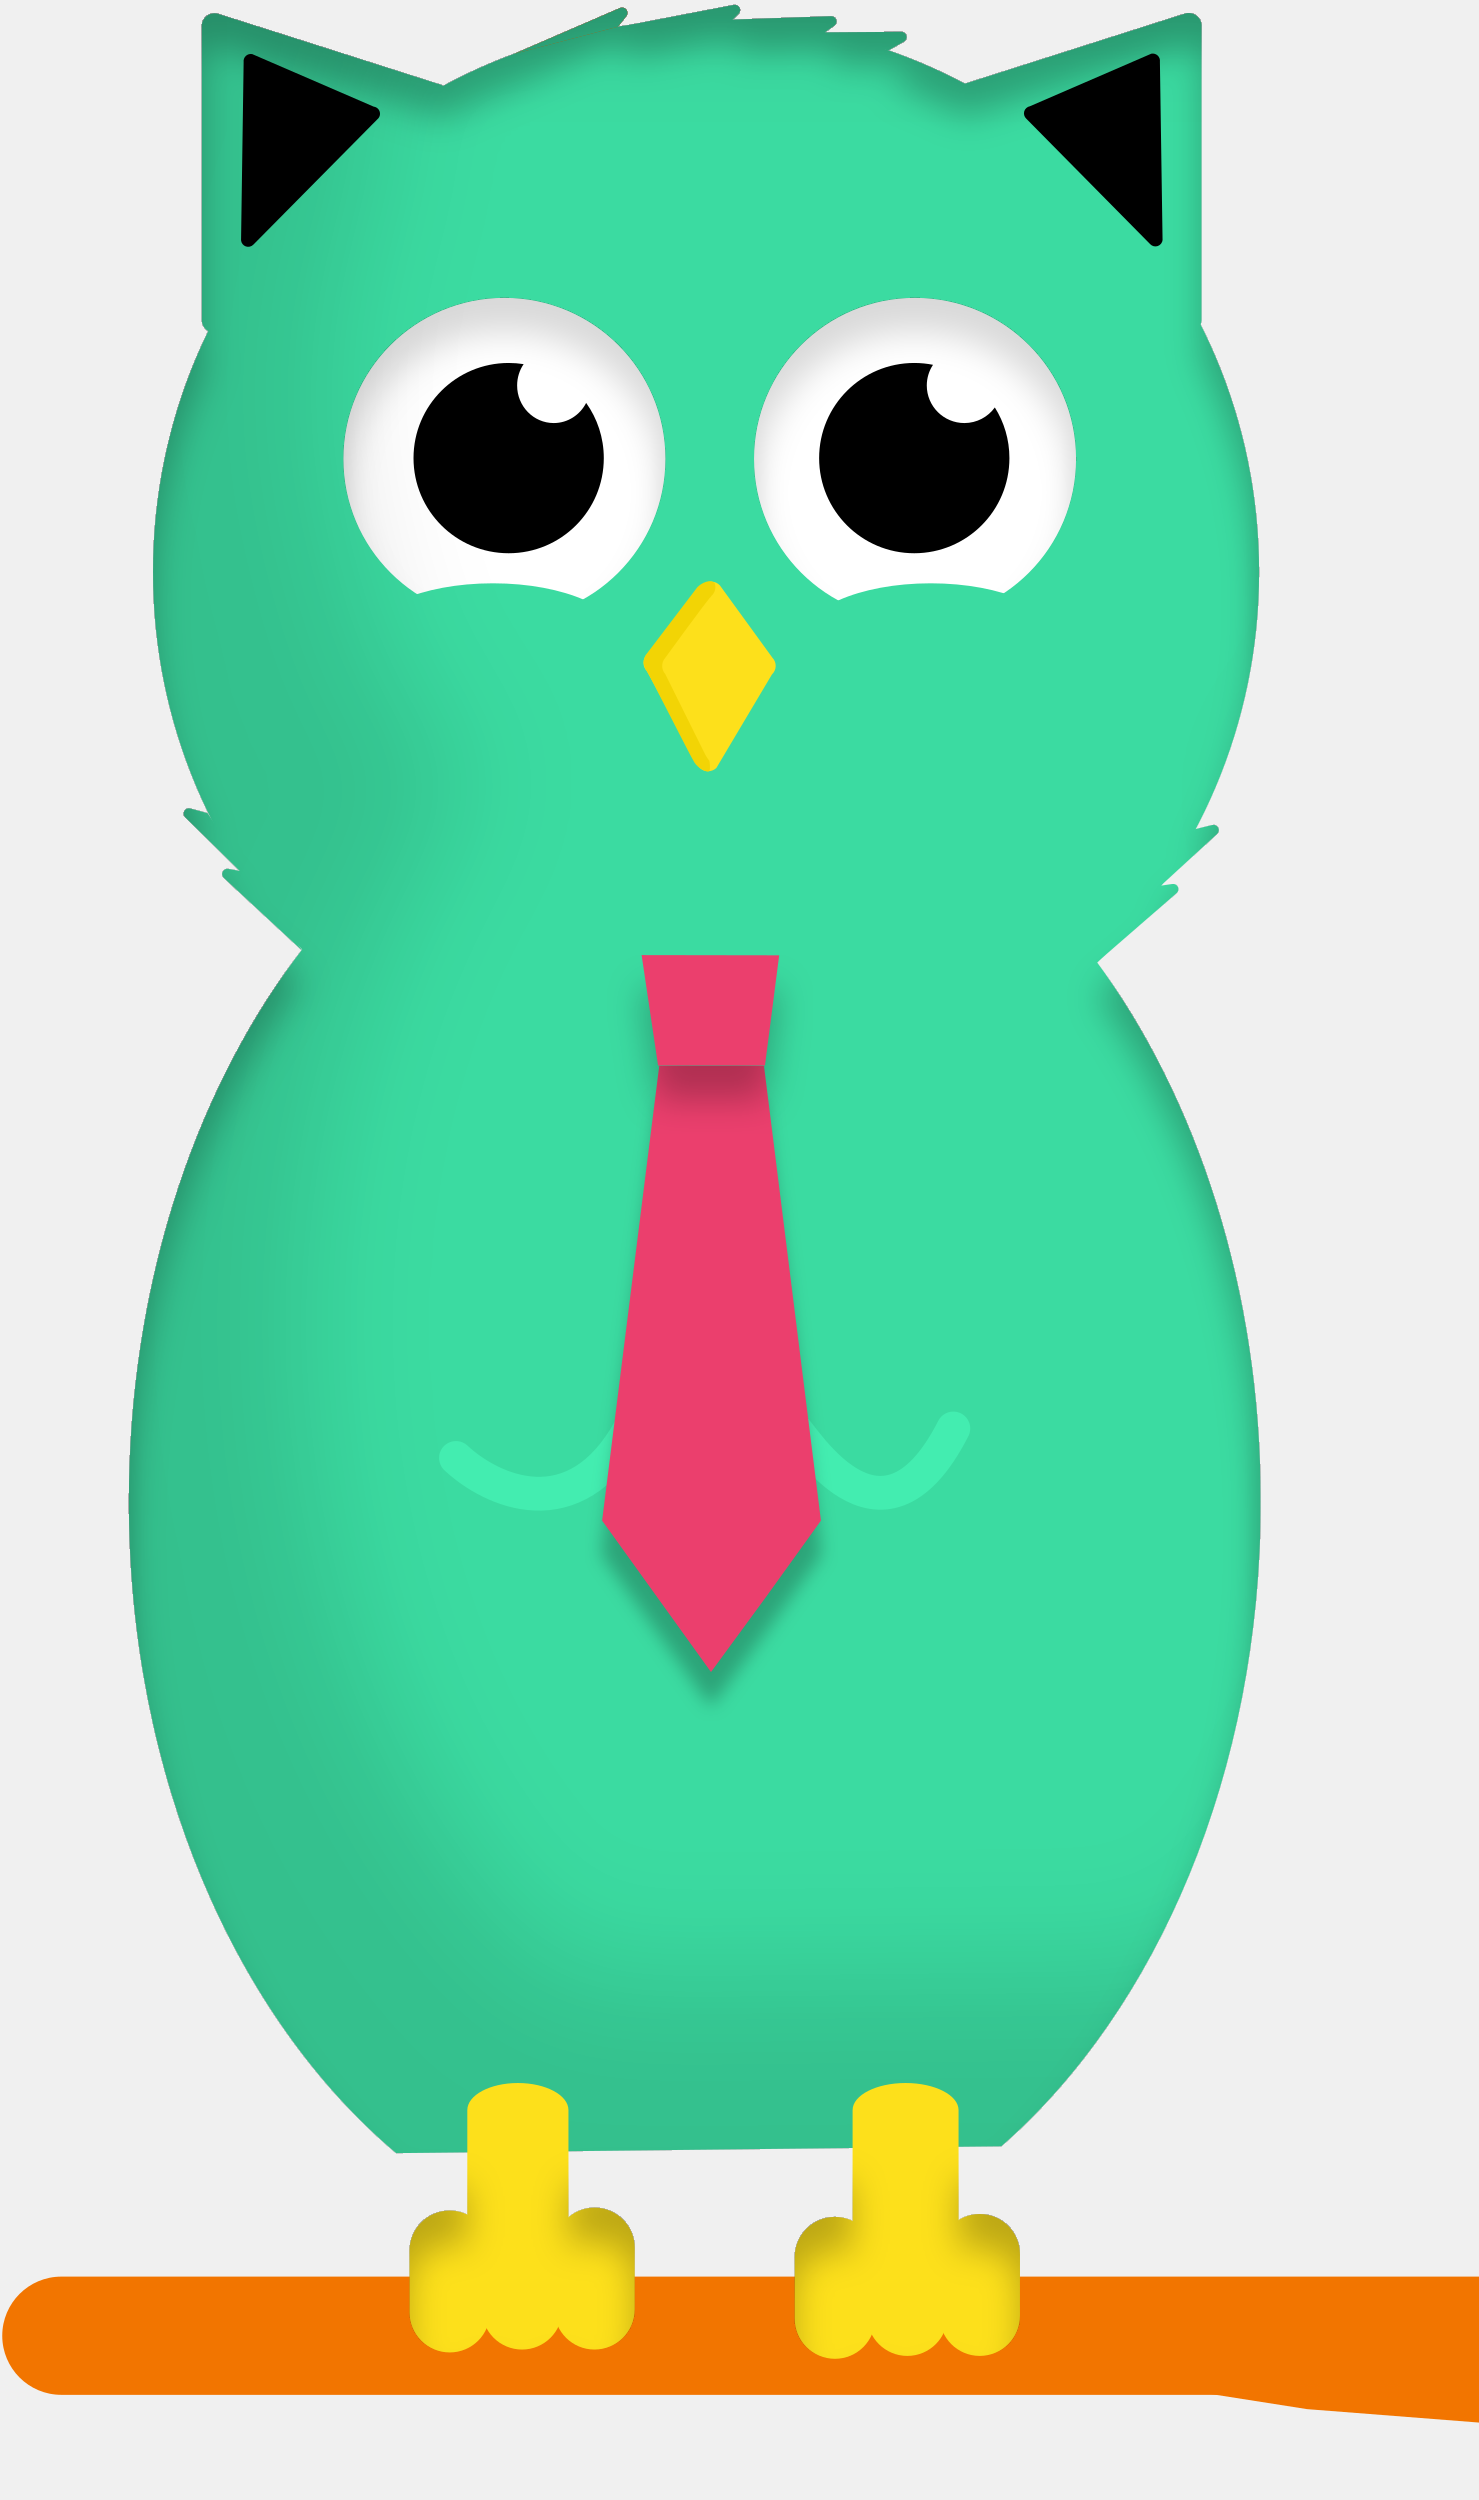
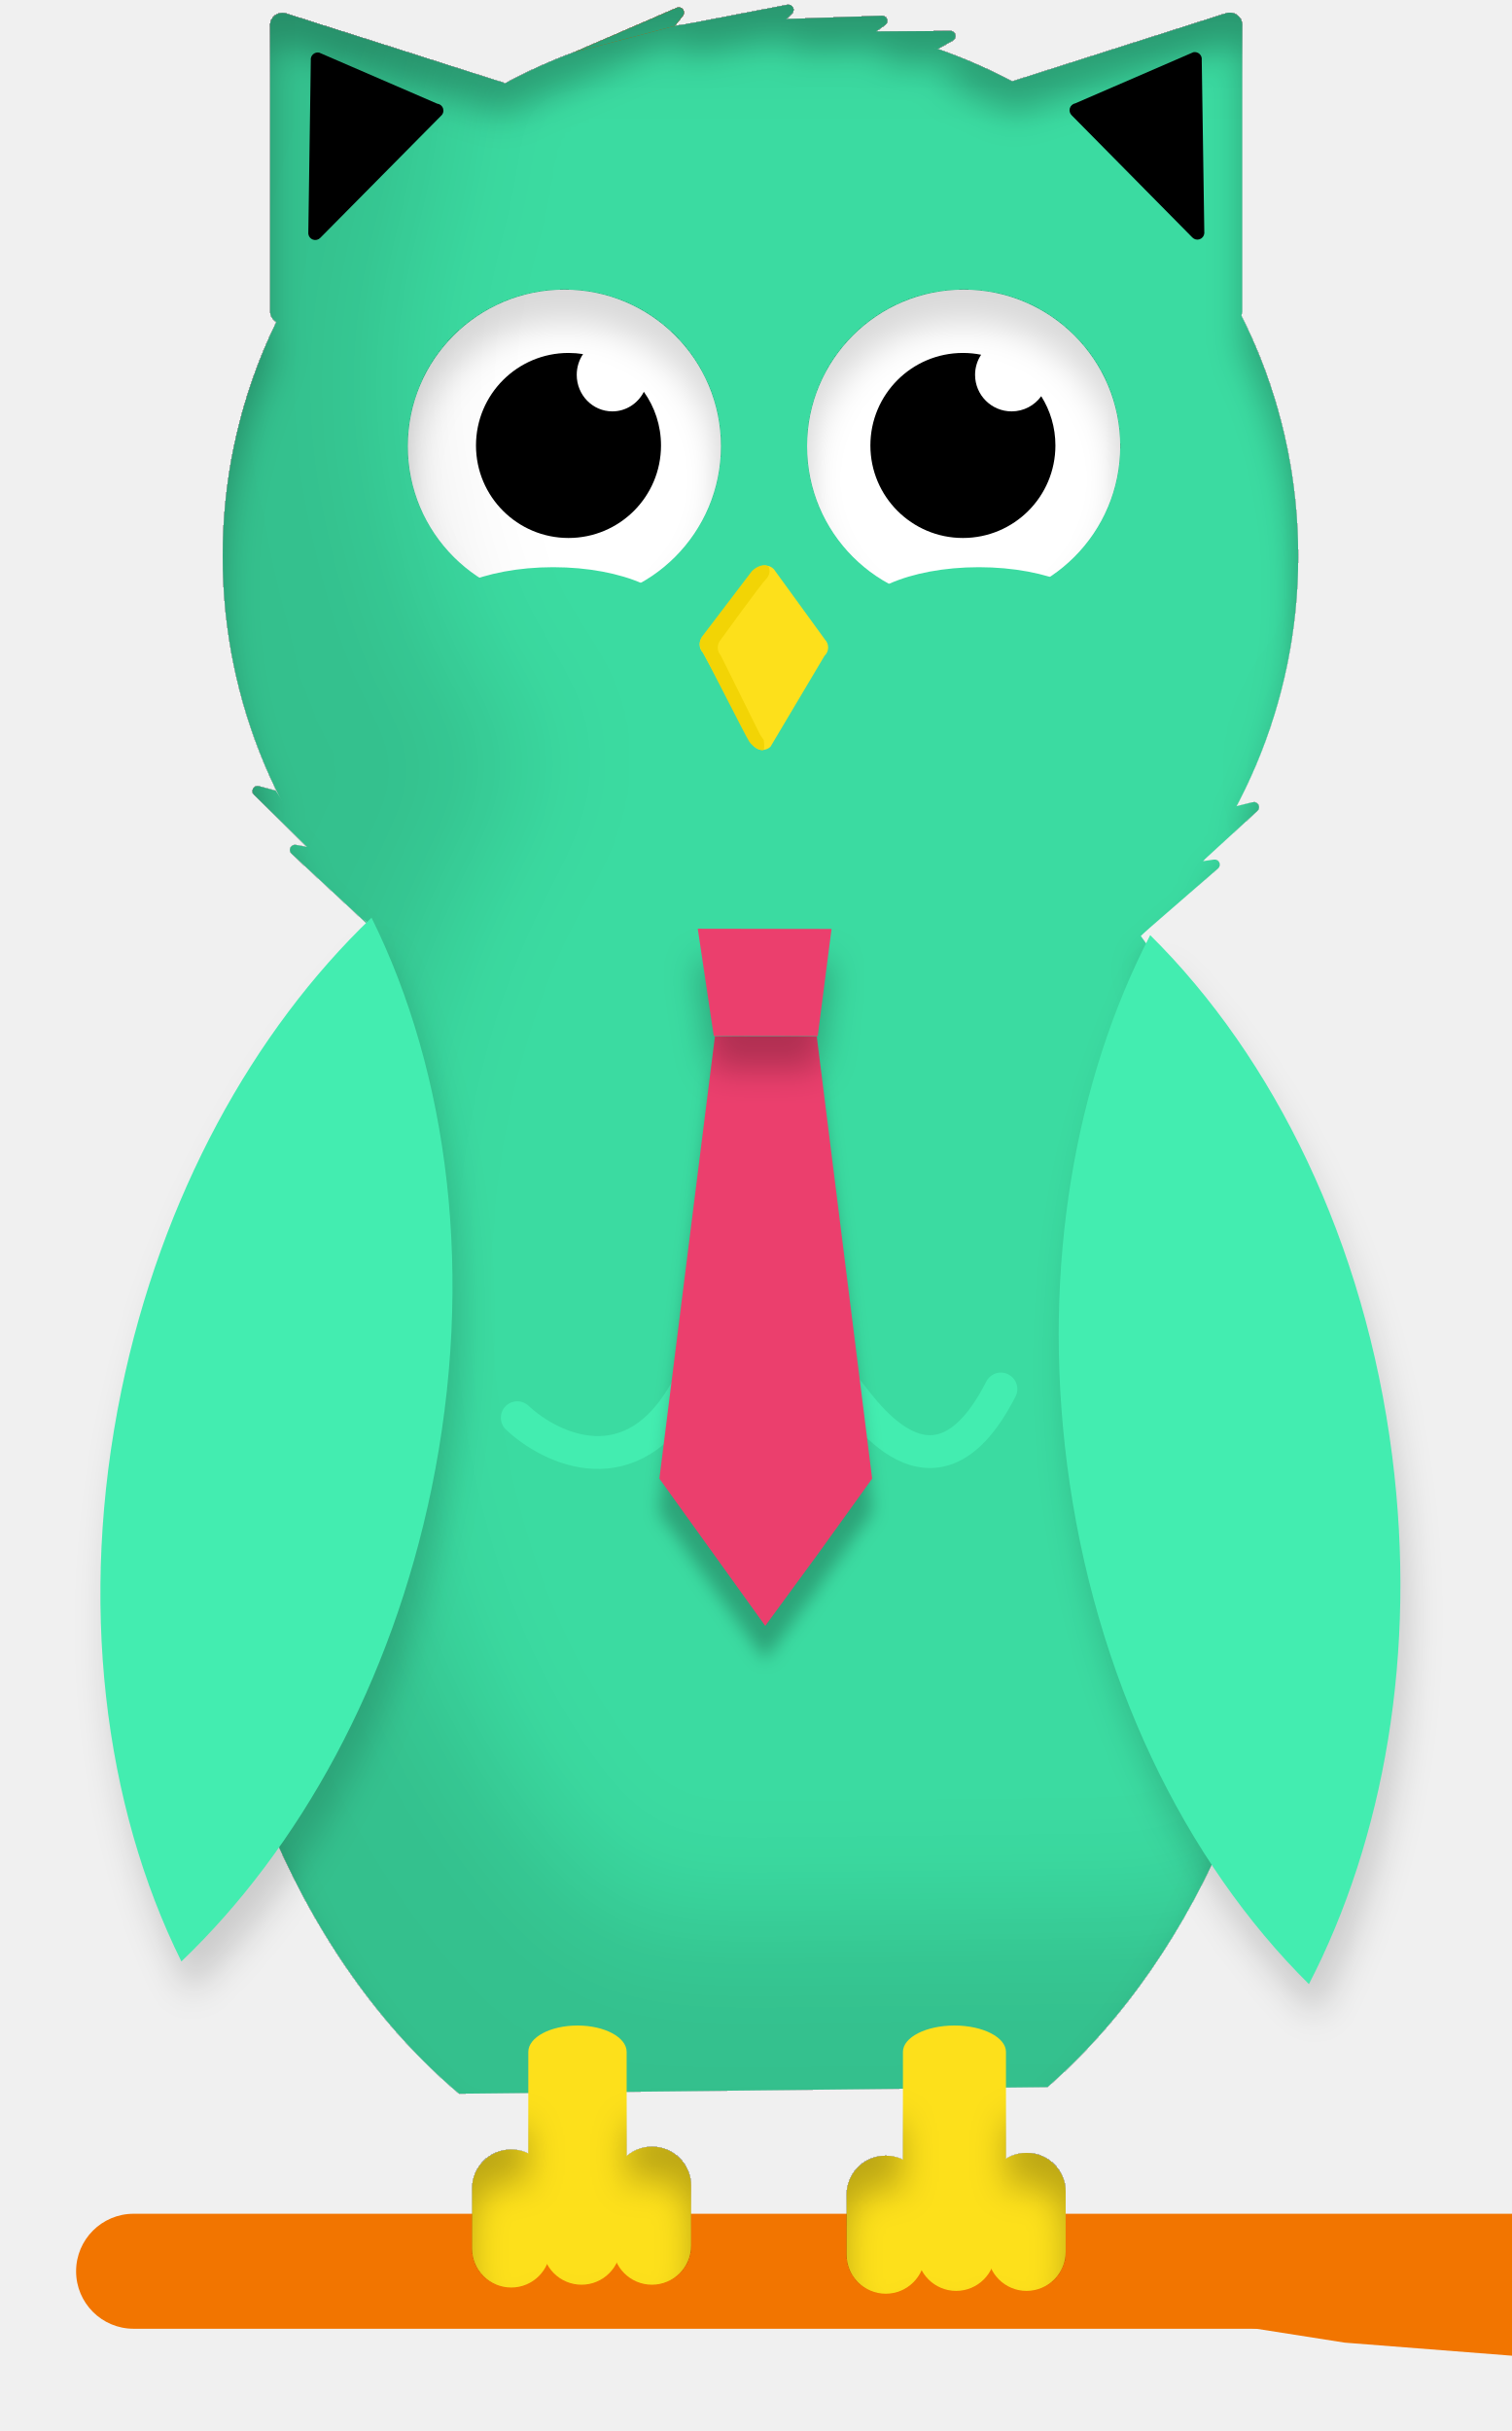
- <svg xmlns="http://www.w3.org/2000/svg" width="175" height="296" viewBox="0 0 175 296" fill="none">
-   <path d="M291.168 283.55H7.266C3.4 283.55 0.266 280.416 0.266 276.55C0.266 272.684 3.4 269.55 7.266 269.55H291.168C295.034 269.55 298.168 272.684 298.168 276.55C298.168 280.416 295.034 283.55 291.168 283.55Z" fill="#F27500" />
-   <path d="M262.054 262.55L123.899 280.393L154.746 285.241L273.868 294.55L290.276 280.393L262.054 262.55Z" fill="#F27500" />
+ <svg xmlns="http://www.w3.org/2000/svg" width="184" height="296" viewBox="0 0 184 296" fill="none">
+   <path d="M300.168 283.55H16.266C12.4 283.55 9.266 280.416 9.266 276.55C9.266 272.684 12.4 269.55 16.266 269.55H300.168C304.034 269.55 307.168 272.684 307.168 276.55C307.168 280.416 304.034 283.55 300.168 283.55Z" fill="#F27500" />
+   <path d="M271.054 262.55L132.899 280.393L163.746 285.241L282.868 294.55L299.276 280.393L271.054 262.55Z" fill="#F27500" />
  <g filter="url(#filter0_i)">
    <g clip-path="url(#clip0)" filter="url(#filter1_i)">
-       <path d="M46.903 254.928C27.913 238.897 15.265 210.346 15.265 177.789C15.265 127.651 45.265 87.007 82.265 87.007C119.266 87.007 149.266 127.651 149.266 177.789C149.266 209.813 137.028 237.955 118.551 254.119" fill="#3BDBA1" />
-       <path d="M83.599 133.14C119.76 133.14 149.075 103.856 149.075 67.732C149.075 31.608 119.76 2.324 83.599 2.324C47.437 2.324 18.122 31.608 18.122 67.732C18.122 103.856 47.437 133.14 83.599 133.14Z" fill="#3BDBA1" />
-       <path d="M129.704 114.094L139.304 105.75C139.407 105.663 139.48 105.544 139.51 105.412C139.54 105.281 139.525 105.142 139.469 105.019C139.413 104.896 139.318 104.795 139.199 104.731C139.079 104.667 138.942 104.644 138.808 104.665L137.437 104.865L144.104 98.738C144.204 98.645 144.271 98.522 144.294 98.388C144.317 98.253 144.294 98.114 144.23 97.994C144.166 97.873 144.064 97.777 143.939 97.721C143.815 97.665 143.675 97.651 143.542 97.682L141.485 98.177" fill="#3BDBA1" />
-       <path d="M35.837 112.609L26.494 103.933C26.398 103.841 26.334 103.721 26.312 103.59C26.289 103.46 26.309 103.326 26.369 103.207C26.429 103.089 26.525 102.993 26.643 102.934C26.762 102.874 26.896 102.854 27.027 102.877L28.389 103.124L21.932 96.769C21.834 96.672 21.77 96.547 21.752 96.411C21.733 96.275 21.761 96.136 21.829 96.018C21.898 95.899 22.004 95.806 22.131 95.755C22.259 95.703 22.399 95.695 22.532 95.732L24.57 96.283" fill="#3BDBA1" />
-       <path d="M85.227 69.302L91.446 77.864C91.576 77.997 91.677 78.154 91.745 78.327C91.813 78.499 91.846 78.683 91.842 78.869C91.837 79.054 91.796 79.237 91.719 79.406C91.643 79.575 91.534 79.727 91.398 79.853L84.817 90.927C84.545 91.185 84.182 91.324 83.807 91.315C83.433 91.306 83.077 91.15 82.817 90.879L76.598 79.463C76.334 79.197 76.186 78.838 76.186 78.464C76.186 78.09 76.334 77.73 76.598 77.465L83.189 69.311C83.318 69.171 83.475 69.058 83.65 68.981C83.825 68.904 84.014 68.864 84.206 68.863C84.397 68.862 84.586 68.9 84.762 68.976C84.938 69.052 85.096 69.162 85.227 69.302Z" fill="#FDE01B" />
-       <path d="M78.76 79.798C78.528 79.535 78.4 79.197 78.4 78.847C78.4 78.496 78.528 78.158 78.76 77.895C78.76 77.895 83.669 71.114 84.304 70.479C84.939 69.844 84.622 69.05 84.622 69.05C84.145 68.508 83.056 69.009 82.561 69.532L76.527 77.463C76.292 77.724 76.209 78.256 76.209 78.415C76.209 78.574 76.302 79.133 76.527 79.367C76.751 79.602 81.737 89.546 82.227 90.292C82.717 91.038 83.816 91.557 83.987 91.272C84.157 90.987 83.987 90.086 83.987 90.086C83.837 89.899 83.632 89.6 83.522 89.388L78.76 79.798Z" fill="#F2D405" />
+       <path d="M55.903 254.928C36.913 238.897 24.265 210.346 24.265 177.789C24.265 127.651 54.265 87.007 91.265 87.007C128.266 87.007 158.266 127.651 158.266 177.789C158.266 209.813 146.028 237.955 127.551 254.119" fill="#3BDBA1" />
+       <path d="M92.599 133.14C128.76 133.14 158.075 103.856 158.075 67.732C158.075 31.608 128.76 2.324 92.599 2.324C56.437 2.324 27.122 31.608 27.122 67.732C27.122 103.856 56.437 133.14 92.599 133.14Z" fill="#3BDBA1" />
+       <path d="M138.704 114.094L148.304 105.75C148.407 105.663 148.48 105.544 148.51 105.412C148.54 105.281 148.525 105.142 148.469 105.019C148.413 104.896 148.318 104.795 148.199 104.731C148.079 104.667 147.942 104.644 147.808 104.665L146.437 104.865L153.104 98.738C153.204 98.645 153.271 98.522 153.294 98.388C153.317 98.253 153.294 98.114 153.23 97.994C153.166 97.873 153.064 97.777 152.939 97.721C152.815 97.665 152.675 97.651 152.542 97.682L150.485 98.177" fill="#3BDBA1" />
+       <path d="M44.837 112.609L35.494 103.933C35.398 103.841 35.334 103.721 35.312 103.59C35.289 103.46 35.309 103.326 35.369 103.207C35.429 103.089 35.525 102.993 35.643 102.934C35.762 102.874 35.896 102.854 36.027 102.877L37.389 103.124L30.932 96.769C30.834 96.672 30.77 96.547 30.752 96.411C30.733 96.275 30.761 96.136 30.829 96.018C30.898 95.899 31.004 95.806 31.131 95.755C31.259 95.703 31.399 95.695 31.532 95.732L33.57 96.283" fill="#3BDBA1" />
+       <path d="M94.227 69.302L100.446 77.864C100.576 77.997 100.677 78.154 100.745 78.327C100.813 78.499 100.846 78.683 100.842 78.869C100.837 79.054 100.796 79.237 100.72 79.406C100.643 79.575 100.534 79.727 100.398 79.853L93.817 90.927C93.545 91.185 93.182 91.324 92.807 91.315C92.433 91.306 92.077 91.15 91.817 90.879L85.598 79.463C85.334 79.197 85.186 78.838 85.186 78.464C85.186 78.09 85.334 77.73 85.598 77.465L92.189 69.311C92.318 69.171 92.475 69.058 92.65 68.981C92.825 68.904 93.014 68.864 93.206 68.863C93.397 68.862 93.586 68.9 93.762 68.976C93.938 69.052 94.096 69.162 94.227 69.302Z" fill="#FDE01B" />
+       <path d="M87.76 79.798C87.528 79.535 87.4 79.197 87.4 78.847C87.4 78.496 87.528 78.158 87.76 77.895C87.76 77.895 92.669 71.114 93.304 70.479C93.939 69.844 93.622 69.05 93.622 69.05C93.145 68.508 92.056 69.009 91.561 69.532L85.527 77.463C85.292 77.724 85.209 78.256 85.209 78.415C85.209 78.574 85.302 79.133 85.527 79.367C85.751 79.602 90.737 89.546 91.227 90.292C91.717 91.038 92.816 91.557 92.987 91.272C93.157 90.987 92.987 90.086 92.987 90.086C92.837 89.899 92.632 89.6 92.522 89.388L87.76 79.798Z" fill="#F2D405" />
      <g filter="url(#filter2_i)">
-         <path d="M108.341 73.395C118.87 73.395 127.405 64.86 127.405 54.331C127.405 43.802 118.87 35.267 108.341 35.267C97.812 35.267 89.277 43.802 89.277 54.331C89.277 64.86 97.812 73.395 108.341 73.395Z" fill="white" />
+         <path d="M117.341 73.395C127.87 73.395 136.405 64.86 136.405 54.331C136.405 43.802 127.87 35.267 117.341 35.267C106.812 35.267 98.277 43.802 98.277 54.331C98.277 64.86 106.812 73.395 117.341 73.395Z" fill="white" />
      </g>
-       <path fill-rule="evenodd" clip-rule="evenodd" d="M110.468 43.193C109.751 43.05 109.009 42.975 108.25 42.975C102.029 42.975 96.985 48.018 96.985 54.24C96.985 60.462 102.029 65.505 108.25 65.505C114.472 65.505 119.515 60.462 119.515 54.24C119.515 52.035 118.882 49.979 117.788 48.242C116.98 49.361 115.665 50.09 114.179 50.09C111.723 50.09 109.732 48.099 109.732 45.643C109.732 44.738 110.003 43.895 110.468 43.193Z" fill="black" />
+       <path fill-rule="evenodd" clip-rule="evenodd" d="M119.468 43.193C118.751 43.05 118.009 42.975 117.25 42.975C111.029 42.975 105.985 48.018 105.985 54.24C105.985 60.462 111.029 65.505 117.25 65.505C123.472 65.505 128.515 60.462 128.515 54.24C128.515 52.035 127.882 49.979 126.788 48.242C125.98 49.361 124.665 50.09 123.179 50.09C120.723 50.09 118.732 48.099 118.732 45.643C118.732 44.738 119.003 43.895 119.468 43.193Z" fill="black" />
      <g filter="url(#filter3_i)">
-         <path d="M59.723 73.395C70.252 73.395 78.787 64.86 78.787 54.331C78.787 43.802 70.252 35.267 59.723 35.267C49.194 35.267 40.659 43.802 40.659 54.331C40.659 64.86 49.194 73.395 59.723 73.395Z" fill="white" />
+         <path d="M68.723 73.395C79.252 73.395 87.787 64.86 87.787 54.331C87.787 43.802 79.252 35.267 68.723 35.267C58.194 35.267 49.659 43.802 49.659 54.331C49.659 64.86 58.194 73.395 68.723 73.395Z" fill="white" />
      </g>
-       <path d="M113.551 12.456L139.656 38.914C139.861 39.121 140.122 39.264 140.406 39.327C140.691 39.391 140.987 39.371 141.261 39.271C141.535 39.171 141.774 38.994 141.95 38.762C142.126 38.531 142.233 38.253 142.256 37.963V3.209C142.278 2.973 142.245 2.735 142.159 2.515C142.073 2.294 141.937 2.096 141.761 1.938C141.586 1.779 141.375 1.663 141.147 1.6C140.919 1.536 140.679 1.527 140.446 1.572L114.36 9.878C114.084 9.923 113.825 10.044 113.613 10.228C113.401 10.412 113.245 10.65 113.161 10.918C113.077 11.185 113.069 11.471 113.138 11.742C113.206 12.014 113.35 12.261 113.551 12.456Z" fill="#3BDBA1" />
-       <path d="M121.504 14.045L136.189 28.915C136.302 29.033 136.447 29.116 136.605 29.154C136.764 29.192 136.93 29.183 137.084 29.129C137.238 29.074 137.373 28.977 137.473 28.848C137.572 28.719 137.633 28.564 137.647 28.402L137.332 7.309C137.35 7.174 137.336 7.037 137.29 6.909C137.244 6.78 137.167 6.665 137.068 6.572C136.968 6.479 136.848 6.411 136.716 6.374C136.585 6.336 136.447 6.331 136.313 6.358L121.942 12.58C121.786 12.608 121.64 12.679 121.522 12.784C121.403 12.89 121.317 13.026 121.271 13.178C121.226 13.33 121.223 13.491 121.265 13.644C121.306 13.797 121.388 13.936 121.504 14.045Z" fill="black" />
-       <path d="M52.636 12.504L26.493 38.953C26.289 39.16 26.029 39.304 25.745 39.368C25.461 39.432 25.164 39.413 24.891 39.312C24.617 39.212 24.378 39.035 24.203 38.802C24.028 38.569 23.924 38.291 23.903 38.001V3.247C23.879 3.011 23.91 2.772 23.995 2.55C24.081 2.329 24.217 2.13 24.393 1.971C24.569 1.812 24.78 1.696 25.009 1.633C25.239 1.571 25.48 1.563 25.712 1.61L51.798 9.916C52.079 9.956 52.343 10.073 52.561 10.256C52.778 10.438 52.94 10.678 53.027 10.948C53.114 11.218 53.124 11.507 53.055 11.782C52.986 12.057 52.841 12.307 52.636 12.504Z" fill="#3BDBA1" />
-       <path d="M44.684 14.121L29.998 28.963C29.885 29.081 29.741 29.163 29.582 29.201C29.423 29.239 29.257 29.23 29.103 29.176C28.949 29.122 28.814 29.024 28.715 28.895C28.615 28.767 28.555 28.611 28.541 28.449L28.846 7.357C28.828 7.222 28.842 7.084 28.888 6.956C28.934 6.828 29.01 6.712 29.11 6.619C29.21 6.526 29.33 6.458 29.461 6.421C29.593 6.384 29.731 6.378 29.864 6.405L44.246 12.627C44.41 12.647 44.566 12.715 44.692 12.822C44.819 12.929 44.911 13.071 44.958 13.23C45.004 13.389 45.003 13.558 44.955 13.717C44.906 13.875 44.812 14.016 44.684 14.121Z" fill="black" />
-       <path d="M85.693 2.362L98.408 1.924C98.54 1.921 98.67 1.961 98.778 2.037C98.886 2.114 98.967 2.223 99.009 2.349C99.05 2.474 99.05 2.61 99.009 2.736C98.968 2.861 98.887 2.97 98.779 3.047L97.646 3.837L106.703 3.77C106.842 3.766 106.978 3.809 107.09 3.892C107.201 3.975 107.281 4.093 107.318 4.227C107.354 4.361 107.344 4.503 107.29 4.631C107.235 4.758 107.139 4.864 107.017 4.931L105.179 5.968" fill="#3BDBA1" />
-       <path d="M60.884 6.377L73.427 0.954C73.553 0.902 73.693 0.894 73.825 0.93C73.956 0.965 74.072 1.044 74.155 1.152C74.237 1.26 74.281 1.393 74.281 1.529C74.28 1.666 74.234 1.798 74.151 1.905L73.16 3.161" fill="#F27500" />
-       <path d="M60.884 6.377L73.427 0.954C73.553 0.902 73.693 0.893 73.825 0.929C73.956 0.965 74.072 1.043 74.155 1.152C74.237 1.26 74.281 1.393 74.281 1.529C74.28 1.665 74.234 1.797 74.151 1.905L73.16 3.161" fill="#3BDBA1" />
-       <path d="M74.408 2.98L86.903 0.583C87.033 0.561 87.166 0.58 87.284 0.639C87.401 0.697 87.497 0.791 87.558 0.908C87.618 1.024 87.64 1.157 87.62 1.287C87.6 1.417 87.539 1.537 87.446 1.629L86.493 2.581" fill="#3BDBA1" />
-       <path fill-rule="evenodd" clip-rule="evenodd" d="M61.997 43.114C61.42 43.022 60.828 42.975 60.225 42.975C54.003 42.975 48.96 48.018 48.96 54.24C48.96 60.462 54.003 65.505 60.225 65.505C66.446 65.505 71.49 60.462 71.49 54.24C71.49 51.803 70.716 49.547 69.401 47.704C68.677 49.122 67.229 50.09 65.561 50.09C63.168 50.09 61.228 48.099 61.228 45.643C61.228 44.703 61.512 43.831 61.997 43.114Z" fill="black" />
-       <path d="M125.03 75.84C125.03 76.612 124.678 77.385 123.963 78.132C123.247 78.881 122.185 79.578 120.836 80.174C118.138 81.366 114.375 82.116 110.193 82.116C106.011 82.116 102.248 81.366 99.55 80.174C98.2 79.578 97.139 78.881 96.422 78.132C95.708 77.385 95.356 76.612 95.356 75.84C95.356 75.068 95.708 74.294 96.422 73.547C97.139 72.799 98.2 72.101 99.55 71.505C102.248 70.313 106.011 69.563 110.193 69.563C114.375 69.563 118.138 70.313 120.836 71.505C122.185 72.101 123.247 72.799 123.963 73.547C124.678 74.294 125.03 75.068 125.03 75.84Z" fill="#3BDBA1" stroke="#3BDBA1" />
-       <path d="M73.204 75.84C73.204 76.612 72.852 77.385 72.138 78.132C71.421 78.881 70.36 79.578 69.01 80.174C66.312 81.366 62.55 82.116 58.367 82.116C54.185 82.116 50.423 81.366 47.725 80.174C46.375 79.578 45.314 78.881 44.597 78.132C43.882 77.385 43.53 76.612 43.53 75.84C43.53 75.068 43.882 74.294 44.597 73.547C45.314 72.799 46.375 72.101 47.725 71.505C50.423 70.313 54.185 69.563 58.367 69.563C62.55 69.563 66.312 70.313 69.01 71.505C70.36 72.101 71.421 72.799 72.138 73.547C72.852 74.294 73.204 75.068 73.204 75.84Z" fill="#3BDBA1" stroke="#3BDBA1" />
-       <path d="M53.987 172.623C58.114 176.486 68.019 181.195 74.622 169.131C73.987 169.608 84.304 186.274 93.987 169.131C94.621 169.131 104.145 186.274 112.875 169.131" stroke="#43EDB0" stroke-width="4" stroke-linecap="round" stroke-linejoin="round" />
+       <path d="M122.551 12.456L148.656 38.914C148.861 39.121 149.122 39.264 149.406 39.327C149.691 39.391 149.987 39.371 150.261 39.271C150.535 39.171 150.774 38.994 150.95 38.762C151.126 38.531 151.233 38.253 151.256 37.963V3.209C151.278 2.973 151.245 2.735 151.159 2.515C151.073 2.294 150.937 2.096 150.761 1.938C150.586 1.779 150.375 1.663 150.147 1.6C149.919 1.536 149.679 1.527 149.446 1.572L123.36 9.878C123.084 9.923 122.825 10.044 122.613 10.228C122.401 10.412 122.245 10.65 122.161 10.918C122.077 11.185 122.069 11.471 122.138 11.742C122.206 12.014 122.35 12.261 122.551 12.456Z" fill="#3BDBA1" />
+       <path d="M130.504 14.045L145.189 28.915C145.302 29.033 145.447 29.116 145.605 29.154C145.764 29.192 145.93 29.183 146.084 29.129C146.238 29.074 146.373 28.977 146.473 28.848C146.572 28.719 146.633 28.564 146.647 28.402L146.332 7.309C146.35 7.174 146.336 7.037 146.29 6.909C146.244 6.78 146.167 6.665 146.068 6.572C145.968 6.479 145.848 6.411 145.716 6.374C145.585 6.336 145.447 6.331 145.313 6.358L130.942 12.58C130.786 12.608 130.64 12.679 130.522 12.784C130.403 12.89 130.317 13.026 130.271 13.178C130.226 13.33 130.223 13.491 130.265 13.644C130.306 13.797 130.388 13.936 130.504 14.045Z" fill="black" />
+       <path d="M61.636 12.504L35.493 38.953C35.289 39.16 35.029 39.304 34.745 39.368C34.461 39.432 34.164 39.413 33.891 39.312C33.617 39.212 33.379 39.035 33.203 38.802C33.028 38.569 32.924 38.291 32.903 38.001V3.247C32.879 3.011 32.91 2.772 32.995 2.55C33.081 2.329 33.217 2.13 33.393 1.971C33.569 1.812 33.78 1.696 34.01 1.633C34.239 1.571 34.48 1.563 34.712 1.61L60.798 9.916C61.079 9.956 61.343 10.073 61.561 10.256C61.778 10.438 61.94 10.678 62.027 10.948C62.114 11.218 62.124 11.507 62.055 11.782C61.986 12.057 61.841 12.307 61.636 12.504Z" fill="#3BDBA1" />
+       <path d="M53.684 14.121L38.998 28.963C38.885 29.081 38.741 29.163 38.582 29.201C38.423 29.239 38.257 29.23 38.103 29.176C37.949 29.122 37.815 29.024 37.715 28.895C37.615 28.767 37.554 28.611 37.541 28.449L37.846 7.357C37.828 7.222 37.842 7.084 37.888 6.956C37.934 6.828 38.01 6.712 38.11 6.619C38.21 6.526 38.33 6.458 38.461 6.421C38.593 6.384 38.731 6.378 38.864 6.405L53.246 12.627C53.41 12.647 53.566 12.715 53.692 12.822C53.819 12.929 53.911 13.071 53.958 13.23C54.004 13.389 54.003 13.558 53.955 13.717C53.906 13.875 53.812 14.016 53.684 14.121Z" fill="black" />
+       <path d="M94.693 2.362L107.408 1.924C107.54 1.921 107.67 1.961 107.778 2.037C107.886 2.114 107.967 2.223 108.009 2.349C108.05 2.474 108.05 2.61 108.009 2.736C107.968 2.861 107.887 2.97 107.779 3.047L106.646 3.837L115.703 3.77C115.842 3.766 115.978 3.809 116.09 3.892C116.201 3.975 116.281 4.093 116.318 4.227C116.354 4.361 116.344 4.503 116.29 4.631C116.235 4.758 116.139 4.864 116.017 4.931L114.179 5.968" fill="#3BDBA1" />
+       <path d="M69.884 6.377L82.427 0.954C82.553 0.902 82.693 0.894 82.825 0.93C82.956 0.965 83.072 1.044 83.155 1.152C83.237 1.26 83.281 1.393 83.281 1.529C83.28 1.666 83.234 1.798 83.151 1.905L82.16 3.161" fill="#F27500" />
+       <path d="M69.884 6.377L82.427 0.954C82.553 0.902 82.693 0.893 82.825 0.929C82.956 0.965 83.072 1.043 83.155 1.152C83.237 1.26 83.281 1.393 83.281 1.529C83.28 1.665 83.234 1.797 83.151 1.905L82.16 3.161" fill="#3BDBA1" />
+       <path d="M83.408 2.98L95.903 0.583C96.033 0.561 96.166 0.58 96.284 0.639C96.401 0.697 96.497 0.791 96.558 0.908C96.618 1.024 96.64 1.157 96.62 1.287C96.6 1.417 96.539 1.537 96.446 1.629L95.493 2.581" fill="#3BDBA1" />
+       <path fill-rule="evenodd" clip-rule="evenodd" d="M70.997 43.114C70.42 43.022 69.828 42.975 69.225 42.975C63.003 42.975 57.96 48.018 57.96 54.24C57.96 60.462 63.003 65.505 69.225 65.505C75.446 65.505 80.49 60.462 80.49 54.24C80.49 51.803 79.716 49.547 78.401 47.704C77.677 49.122 76.229 50.09 74.561 50.09C72.168 50.09 70.228 48.099 70.228 45.643C70.228 44.703 70.512 43.831 70.997 43.114Z" fill="black" />
+       <path d="M134.03 75.84C134.03 76.612 133.678 77.385 132.963 78.132C132.247 78.881 131.185 79.578 129.836 80.174C127.138 81.366 123.375 82.116 119.193 82.116C115.011 82.116 111.248 81.366 108.55 80.174C107.2 79.578 106.139 78.881 105.422 78.132C104.708 77.385 104.356 76.612 104.356 75.84C104.356 75.068 104.708 74.294 105.422 73.547C106.139 72.799 107.2 72.101 108.55 71.505C111.248 70.313 115.011 69.563 119.193 69.563C123.375 69.563 127.138 70.313 129.836 71.505C131.185 72.101 132.247 72.799 132.963 73.547C133.678 74.294 134.03 75.068 134.03 75.84Z" fill="#3BDBA1" stroke="#3BDBA1" />
+       <path d="M82.204 75.84C82.204 76.612 81.852 77.385 81.138 78.132C80.421 78.881 79.36 79.578 78.01 80.174C75.312 81.366 71.55 82.116 67.367 82.116C63.185 82.116 59.423 81.366 56.725 80.174C55.375 79.578 54.314 78.881 53.597 78.132C52.882 77.385 52.53 76.612 52.53 75.84C52.53 75.068 52.882 74.294 53.597 73.547C54.314 72.799 55.375 72.101 56.725 71.505C59.423 70.313 63.185 69.563 67.367 69.563C71.55 69.563 75.312 70.313 78.01 71.505C79.36 72.101 80.421 72.799 81.138 73.547C81.852 74.294 82.204 75.068 82.204 75.84Z" fill="#3BDBA1" stroke="#3BDBA1" />
+       <path d="M62.987 172.623C67.114 176.486 77.019 181.195 83.622 169.131C82.987 169.608 93.304 186.274 102.987 169.131C103.622 169.131 113.145 186.274 121.875 169.131" stroke="#43EDB0" stroke-width="4" stroke-linecap="round" stroke-linejoin="round" />
    </g>
-     <path d="M120.763 274.179V266.902C120.763 264.272 118.631 262.14 116.001 262.14C113.37 262.14 111.238 264.272 111.238 266.902V274.179C111.238 276.81 113.37 278.942 116.001 278.942C118.631 278.942 120.763 276.81 120.763 274.179Z" fill="#FDE01B" />
-     <path d="M112.191 274.179V266.902C112.191 264.272 110.058 262.14 107.428 262.14C104.798 262.14 102.665 264.272 102.665 266.902V274.179C102.665 276.81 104.798 278.942 107.428 278.942C110.058 278.942 112.191 276.81 112.191 274.179Z" fill="#FDE01B" />
-     <path d="M103.618 274.522V267.245C103.618 264.615 101.486 262.483 98.856 262.483C96.225 262.483 94.093 264.615 94.093 267.245V274.522C94.093 277.153 96.225 279.285 98.856 279.285C101.486 279.285 103.618 277.153 103.618 274.522Z" fill="#FDE01B" />
-     <path d="M75.148 273.427V266.15C75.148 263.519 73.016 261.387 70.385 261.387C67.755 261.387 65.623 263.519 65.623 266.15V273.427C65.623 276.057 67.755 278.189 70.385 278.189C73.016 278.189 75.148 276.057 75.148 273.427Z" fill="#FDE01B" />
-     <path d="M66.576 273.427V266.15C66.576 263.519 64.443 261.387 61.813 261.387C59.183 261.387 57.051 263.519 57.051 266.15V273.427C57.051 276.057 59.183 278.189 61.813 278.189C64.443 278.189 66.576 276.057 66.576 273.427Z" fill="#FDE01B" />
-     <path d="M58.013 273.77V266.492C58.013 263.862 55.88 261.73 53.25 261.73C50.62 261.73 48.487 263.862 48.487 266.492V273.77C48.487 276.4 50.62 278.532 53.25 278.532C55.88 278.532 58.013 276.4 58.013 273.77Z" fill="#FDE01B" />
-     <path d="M113.493 249.84C113.493 248.066 110.685 246.628 107.221 246.628C103.757 246.628 100.948 248.066 100.948 249.84V265.655C100.948 267.429 103.757 268.867 107.221 268.867C110.685 268.867 113.493 267.429 113.493 265.655V249.84Z" fill="#FDE01B" />
-     <path d="M67.305 249.84C67.305 248.066 64.624 246.628 61.318 246.628C58.011 246.628 55.33 248.066 55.33 249.84V265.655C55.33 267.429 58.011 268.867 61.318 268.867C64.624 268.867 67.305 267.429 67.305 265.655V249.84Z" fill="#FDE01B" />
+     <path d="M129.763 274.179V266.902C129.763 264.272 127.631 262.14 125.001 262.14C122.37 262.14 120.238 264.272 120.238 266.902V274.179C120.238 276.81 122.37 278.942 125.001 278.942C127.631 278.942 129.763 276.81 129.763 274.179Z" fill="#FDE01B" />
+     <path d="M121.191 274.179V266.902C121.191 264.272 119.058 262.14 116.428 262.14C113.798 262.14 111.665 264.272 111.665 266.902V274.179C111.665 276.81 113.798 278.942 116.428 278.942C119.058 278.942 121.191 276.81 121.191 274.179Z" fill="#FDE01B" />
+     <path d="M112.618 274.522V267.245C112.618 264.615 110.486 262.483 107.856 262.483C105.225 262.483 103.093 264.615 103.093 267.245V274.522C103.093 277.153 105.225 279.285 107.856 279.285C110.486 279.285 112.618 277.153 112.618 274.522Z" fill="#FDE01B" />
+     <path d="M84.148 273.427V266.15C84.148 263.519 82.016 261.387 79.385 261.387C76.755 261.387 74.623 263.519 74.623 266.15V273.427C74.623 276.057 76.755 278.189 79.385 278.189C82.016 278.189 84.148 276.057 84.148 273.427Z" fill="#FDE01B" />
+     <path d="M75.576 273.427V266.15C75.576 263.519 73.443 261.387 70.813 261.387C68.183 261.387 66.051 263.519 66.051 266.15V273.427C66.051 276.057 68.183 278.189 70.813 278.189C73.443 278.189 75.576 276.057 75.576 273.427Z" fill="#FDE01B" />
+     <path d="M67.013 273.77V266.492C67.013 263.862 64.88 261.73 62.25 261.73C59.62 261.73 57.487 263.862 57.487 266.492V273.77C57.487 276.4 59.62 278.532 62.25 278.532C64.88 278.532 67.013 276.4 67.013 273.77Z" fill="#FDE01B" />
+     <path d="M122.493 249.84C122.493 248.066 119.685 246.628 116.221 246.628C112.757 246.628 109.948 248.066 109.948 249.84V265.655C109.948 267.429 112.757 268.867 116.221 268.867C119.685 268.867 122.493 267.429 122.493 265.655V249.84Z" fill="#FDE01B" />
+     <path d="M76.305 249.84C76.305 248.066 73.624 246.628 70.318 246.628C67.011 246.628 64.33 248.066 64.33 249.84V265.655C64.33 267.429 67.011 268.867 70.318 268.867C73.624 268.867 76.305 267.429 76.305 265.655V249.84Z" fill="#FDE01B" />
    <g filter="url(#filter4_d)">
-       <path d="M97.198 180.04L90.456 126.203L84.111 126.215L78.053 126.204L71.292 180.039L84.182 197.967L90.624 189.176L97.198 180.04Z" fill="#EB3F6D" />
+       <path d="M106.198 180.04L99.456 126.203L93.111 126.215L87.053 126.204L80.292 180.039L93.182 197.967L99.624 189.176L106.198 180.04Z" fill="#EB3F6D" />
    </g>
    <g filter="url(#filter5_d)">
-       <path d="M90.571 126.157L92.255 113.11L75.966 113.083L77.915 126.157H90.571Z" fill="#EB3F6D" />
+       <path d="M99.571 126.157L101.255 113.11L84.966 113.083L86.915 126.157H99.571Z" fill="#EB3F6D" />
    </g>
  </g>
+   <g filter="url(#filter6_d)">
+     <path d="M52.545 181.264C47.655 204.936 36.454 225.078 22.087 238.827C12.673 219.829 9.48 194.997 14.78 169.31C19.672 145.629 30.872 125.497 45.241 111.738C54.648 130.716 57.851 155.549 52.545 181.264Z" fill="#43EDB0" />
+   </g>
+   <g filter="url(#filter7_d)">
+     <path d="M169.52 177.257C172.575 201.236 168.514 223.922 159.384 241.588C144.316 226.672 133.24 204.219 129.92 178.202C126.864 154.214 130.926 131.538 140.055 113.862C155.111 128.761 166.196 151.212 169.52 177.257Z" fill="#43EDB0" />
+   </g>
  <defs>
-     <filter id="filter0_i" x="14.941" y="0.564" width="134.315" height="298.627" filterUnits="userSpaceOnUse" color-interpolation-filters="sRGB">
+     <filter id="filter0_i" x="23.941" y="0.564" width="134.315" height="298.627" filterUnits="userSpaceOnUse" color-interpolation-filters="sRGB">
      <feFlood flood-opacity="0" result="BackgroundImageFix" />
      <feBlend mode="normal" in="SourceGraphic" in2="BackgroundImageFix" result="shape" />
      <feColorMatrix in="SourceAlpha" type="matrix" values="0 0 0 0 0 0 0 0 0 0 0 0 0 0 0 0 0 0 127 0" result="hardAlpha" />
      <feOffset dy="4" />
      <feGaussianBlur stdDeviation="2" />
      <feComposite in2="hardAlpha" operator="arithmetic" k2="-1" k3="1" />
      <feColorMatrix type="matrix" values="0 0 0 0 0 0 0 0 0 0 0 0 0 0 0 0 0 0 0.25 0" />
      <feBlend mode="normal" in2="shape" result="effect1_innerShadow" />
    </filter>
-     <filter id="filter1_i" x="14.941" y="-14.436" width="149.315" height="309.627" filterUnits="userSpaceOnUse" color-interpolation-filters="sRGB">
+     <filter id="filter1_i" x="23.941" y="-14.436" width="149.315" height="309.627" filterUnits="userSpaceOnUse" color-interpolation-filters="sRGB">
      <feFlood flood-opacity="0" result="BackgroundImageFix" />
      <feBlend mode="normal" in="SourceGraphic" in2="BackgroundImageFix" result="shape" />
      <feColorMatrix in="SourceAlpha" type="matrix" values="0 0 0 0 0 0 0 0 0 0 0 0 0 0 0 0 0 0 127 0" result="hardAlpha" />
      <feOffset dx="21" dy="-21" />
      <feGaussianBlur stdDeviation="7.5" />
      <feComposite in2="hardAlpha" operator="arithmetic" k2="-1" k3="1" />
      <feColorMatrix type="matrix" values="0 0 0 0 0 0 0 0 0 0 0 0 0 0 0 0 0 0 0.12 0" />
      <feBlend mode="normal" in2="shape" result="effect1_innerShadow" />
    </filter>
-     <filter id="filter2_i" x="89.277" y="35.267" width="38.128" height="42.128" filterUnits="userSpaceOnUse" color-interpolation-filters="sRGB">
+     <filter id="filter2_i" x="98.277" y="35.267" width="38.128" height="42.128" filterUnits="userSpaceOnUse" color-interpolation-filters="sRGB">
      <feFlood flood-opacity="0" result="BackgroundImageFix" />
      <feBlend mode="normal" in="SourceGraphic" in2="BackgroundImageFix" result="shape" />
      <feColorMatrix in="SourceAlpha" type="matrix" values="0 0 0 0 0 0 0 0 0 0 0 0 0 0 0 0 0 0 127 0" result="hardAlpha" />
      <feOffset dy="4" />
      <feGaussianBlur stdDeviation="2" />
      <feComposite in2="hardAlpha" operator="arithmetic" k2="-1" k3="1" />
      <feColorMatrix type="matrix" values="0 0 0 0 0 0 0 0 0 0 0 0 0 0 0 0 0 0 0.15 0" />
      <feBlend mode="normal" in2="shape" result="effect1_innerShadow" />
    </filter>
-     <filter id="filter3_i" x="40.659" y="35.267" width="38.128" height="42.128" filterUnits="userSpaceOnUse" color-interpolation-filters="sRGB">
+     <filter id="filter3_i" x="49.659" y="35.267" width="38.128" height="42.128" filterUnits="userSpaceOnUse" color-interpolation-filters="sRGB">
      <feFlood flood-opacity="0" result="BackgroundImageFix" />
      <feBlend mode="normal" in="SourceGraphic" in2="BackgroundImageFix" result="shape" />
      <feColorMatrix in="SourceAlpha" type="matrix" values="0 0 0 0 0 0 0 0 0 0 0 0 0 0 0 0 0 0 127 0" result="hardAlpha" />
      <feOffset dy="4" />
      <feGaussianBlur stdDeviation="2" />
      <feComposite in2="hardAlpha" operator="arithmetic" k2="-1" k3="1" />
      <feColorMatrix type="matrix" values="0 0 0 0 0 0 0 0 0 0 0 0 0 0 0 0 0 0 0.15 0" />
      <feBlend mode="normal" in2="shape" result="effect1_innerShadow" />
    </filter>
-     <filter id="filter4_d" x="69.292" y="126.203" width="29.906" height="77.763" filterUnits="userSpaceOnUse" color-interpolation-filters="sRGB">
+     <filter id="filter4_d" x="78.292" y="126.203" width="29.906" height="77.763" filterUnits="userSpaceOnUse" color-interpolation-filters="sRGB">
      <feFlood flood-opacity="0" result="BackgroundImageFix" />
      <feColorMatrix in="SourceAlpha" type="matrix" values="0 0 0 0 0 0 0 0 0 0 0 0 0 0 0 0 0 0 127 0" />
      <feOffset dy="4" />
      <feGaussianBlur stdDeviation="1" />
      <feColorMatrix type="matrix" values="0 0 0 0 0 0 0 0 0 0 0 0 0 0 0 0 0 0 0.25 0" />
      <feBlend mode="normal" in2="BackgroundImageFix" result="effect1_dropShadow" />
      <feBlend mode="normal" in="SourceGraphic" in2="effect1_dropShadow" result="shape" />
    </filter>
-     <filter id="filter5_d" x="71.966" y="113.083" width="24.288" height="21.074" filterUnits="userSpaceOnUse" color-interpolation-filters="sRGB">
+     <filter id="filter5_d" x="80.966" y="113.083" width="24.288" height="21.074" filterUnits="userSpaceOnUse" color-interpolation-filters="sRGB">
      <feFlood flood-opacity="0" result="BackgroundImageFix" />
      <feColorMatrix in="SourceAlpha" type="matrix" values="0 0 0 0 0 0 0 0 0 0 0 0 0 0 0 0 0 0 127 0" />
      <feOffset dy="4" />
      <feGaussianBlur stdDeviation="2" />
      <feColorMatrix type="matrix" values="0 0 0 0 0 0 0 0 0 0 0 0 0 0 0 0 0 0 0.25 0" />
      <feBlend mode="normal" in2="BackgroundImageFix" result="effect1_dropShadow" />
      <feBlend mode="normal" in="SourceGraphic" in2="effect1_dropShadow" result="shape" />
    </filter>
+     <filter id="filter6_d" x="0.147" y="108.268" width="69.033" height="142.028" filterUnits="userSpaceOnUse" color-interpolation-filters="sRGB">
+       <feFlood flood-opacity="0" result="BackgroundImageFix" />
+       <feColorMatrix in="SourceAlpha" type="matrix" values="0 0 0 0 0 0 0 0 0 0 0 0 0 0 0 0 0 0 127 0" />
+       <feOffset dx="1" dy="4" />
+       <feGaussianBlur stdDeviation="2" />
+       <feColorMatrix type="matrix" values="0 0 0 0 0 0 0 0 0 0 0 0 0 0 0 0 0 0 0.15 0" />
+       <feBlend mode="normal" in2="BackgroundImageFix" result="effect1_dropShadow" />
+       <feBlend mode="normal" in="SourceGraphic" in2="effect1_dropShadow" result="shape" />
+     </filter>
+     <filter id="filter7_d" x="117.154" y="110.849" width="67.13" height="141.751" filterUnits="userSpaceOnUse" color-interpolation-filters="sRGB">
+       <feFlood flood-opacity="0" result="BackgroundImageFix" />
+       <feColorMatrix in="SourceAlpha" type="matrix" values="0 0 0 0 0 0 0 0 0 0 0 0 0 0 0 0 0 0 127 0" />
+       <feOffset dx="1" dy="4" />
+       <feGaussianBlur stdDeviation="2" />
+       <feColorMatrix type="matrix" values="0 0 0 0 0 0 0 0 0 0 0 0 0 0 0 0 0 0 0.15 0" />
+       <feBlend mode="normal" in2="BackgroundImageFix" result="effect1_dropShadow" />
+       <feBlend mode="normal" in="SourceGraphic" in2="effect1_dropShadow" result="shape" />
+     </filter>
    <clipPath id="clip0">
-       <rect width="134.315" height="294.627" fill="white" transform="translate(14.9408 0.563843)" />
+       <rect width="134.315" height="294.627" fill="white" transform="translate(23.9408 0.563843)" />
    </clipPath>
  </defs>
</svg>
